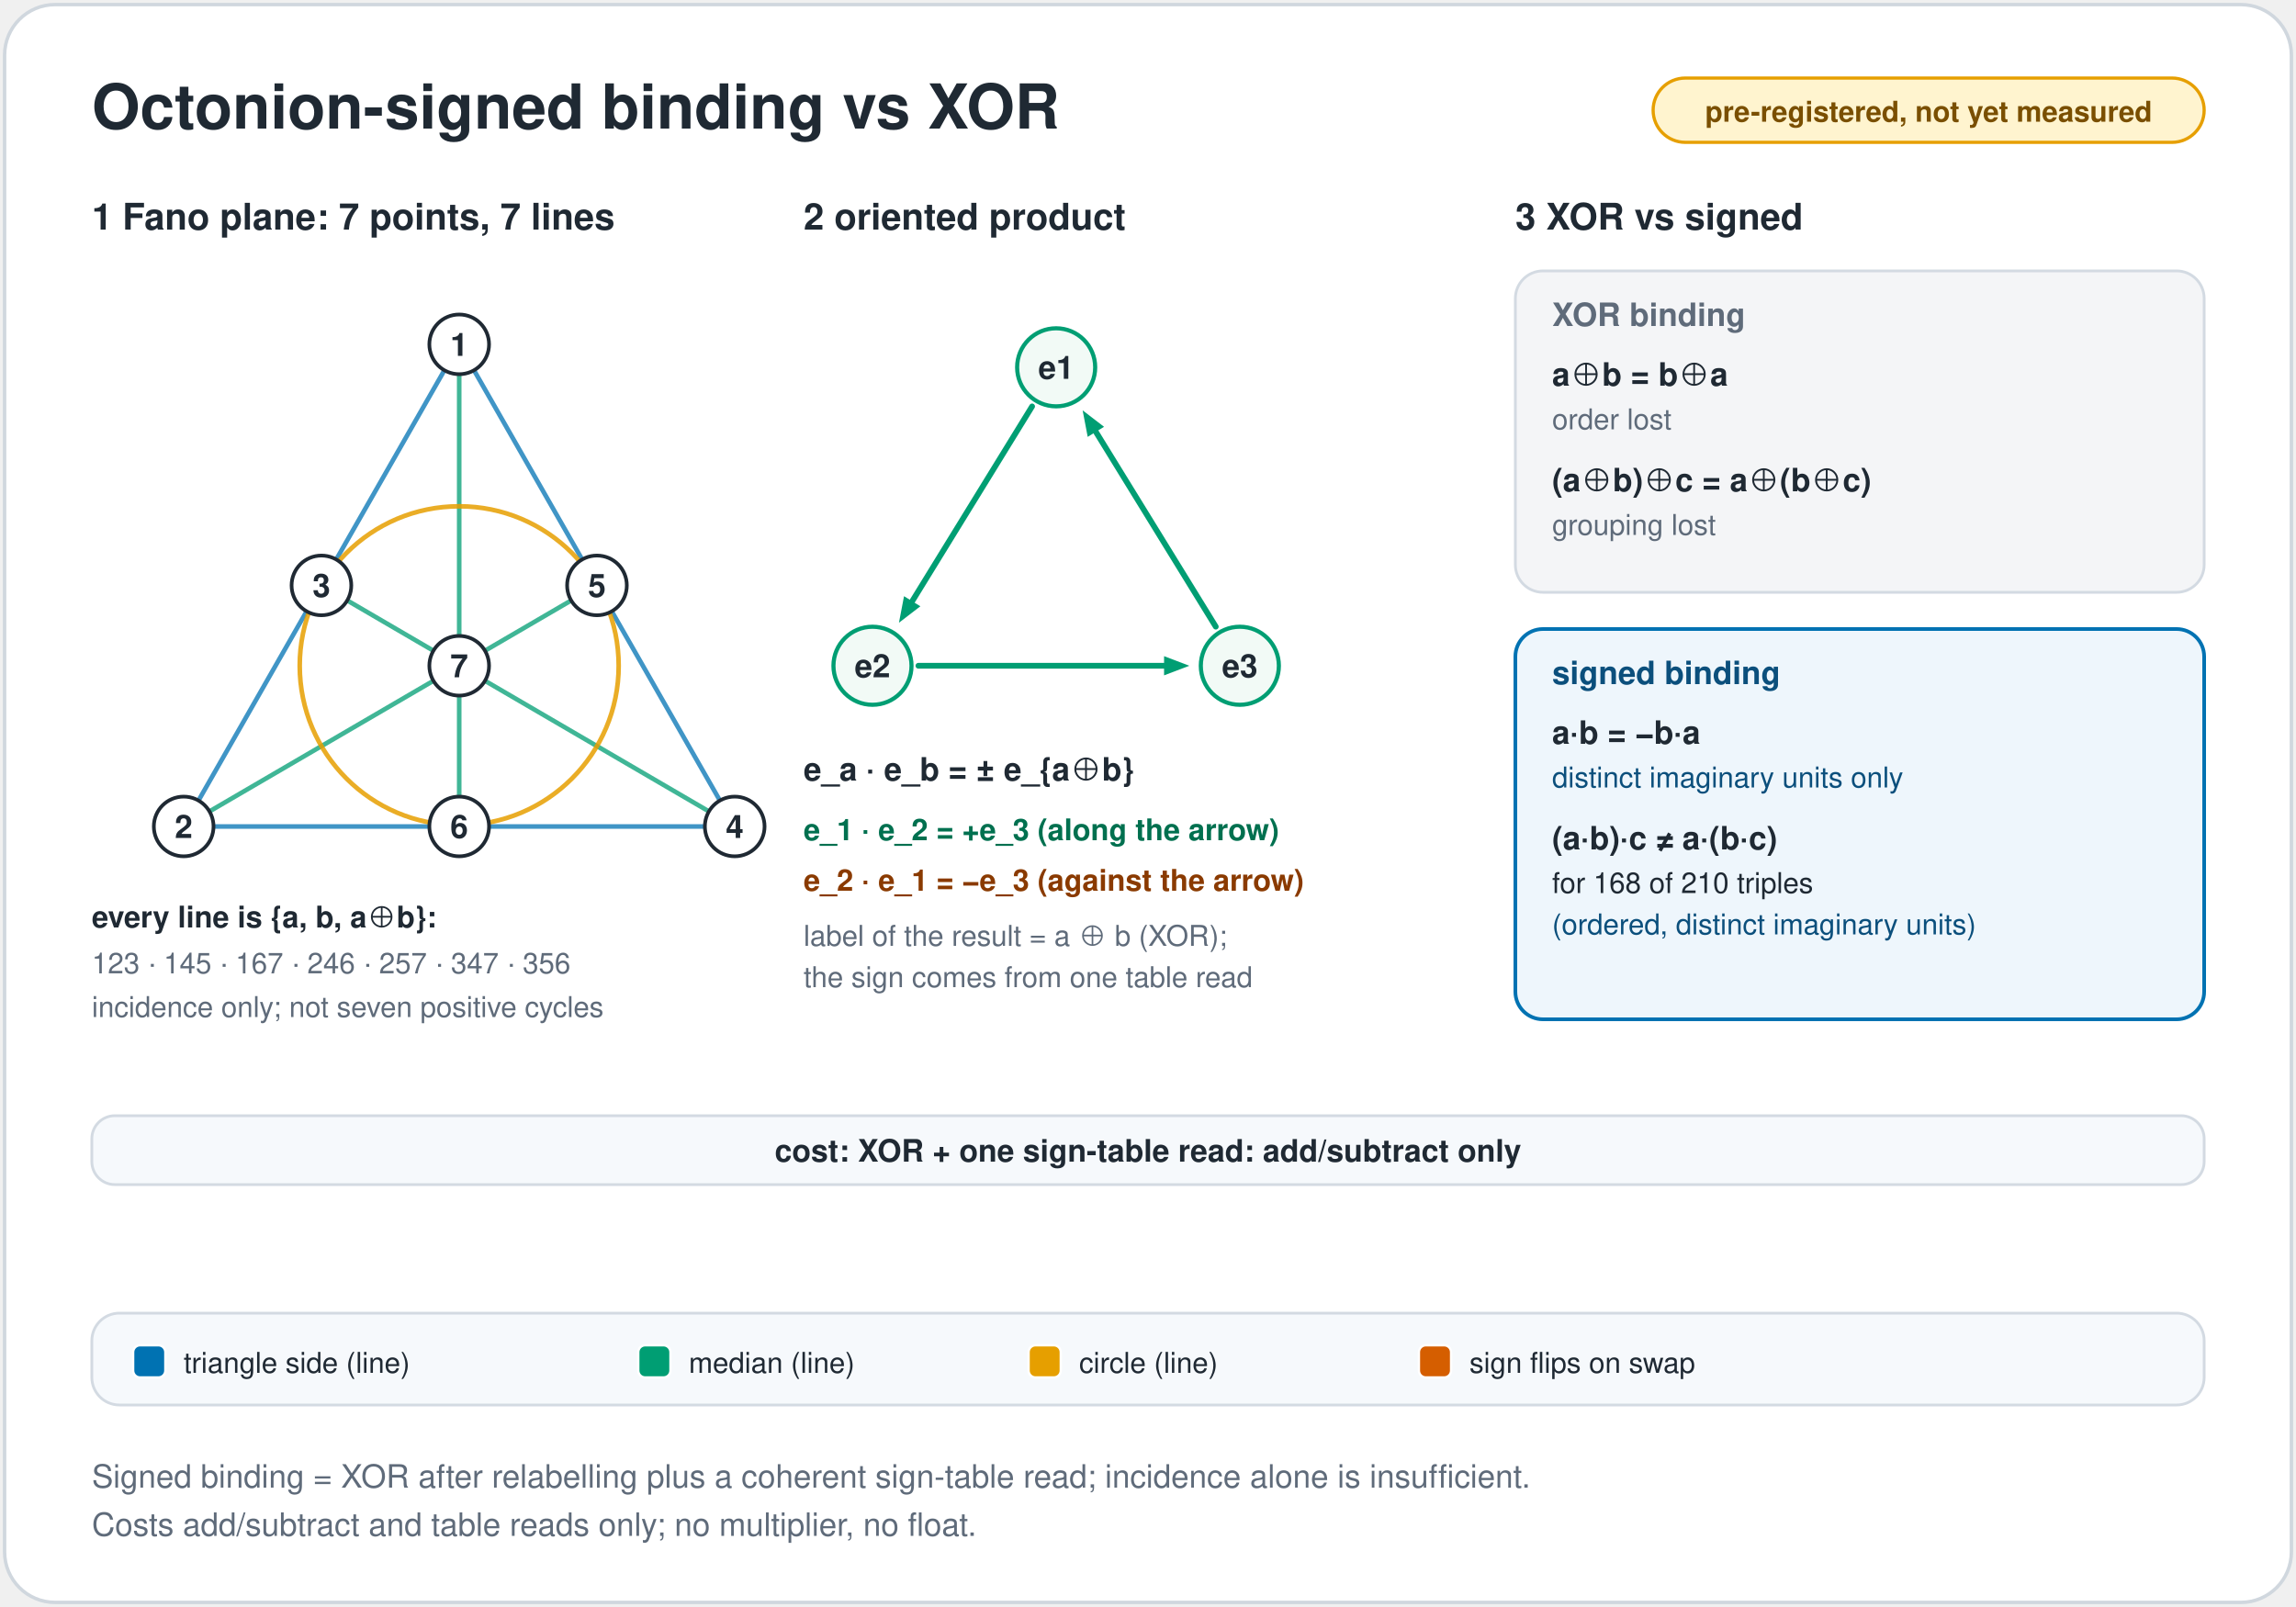
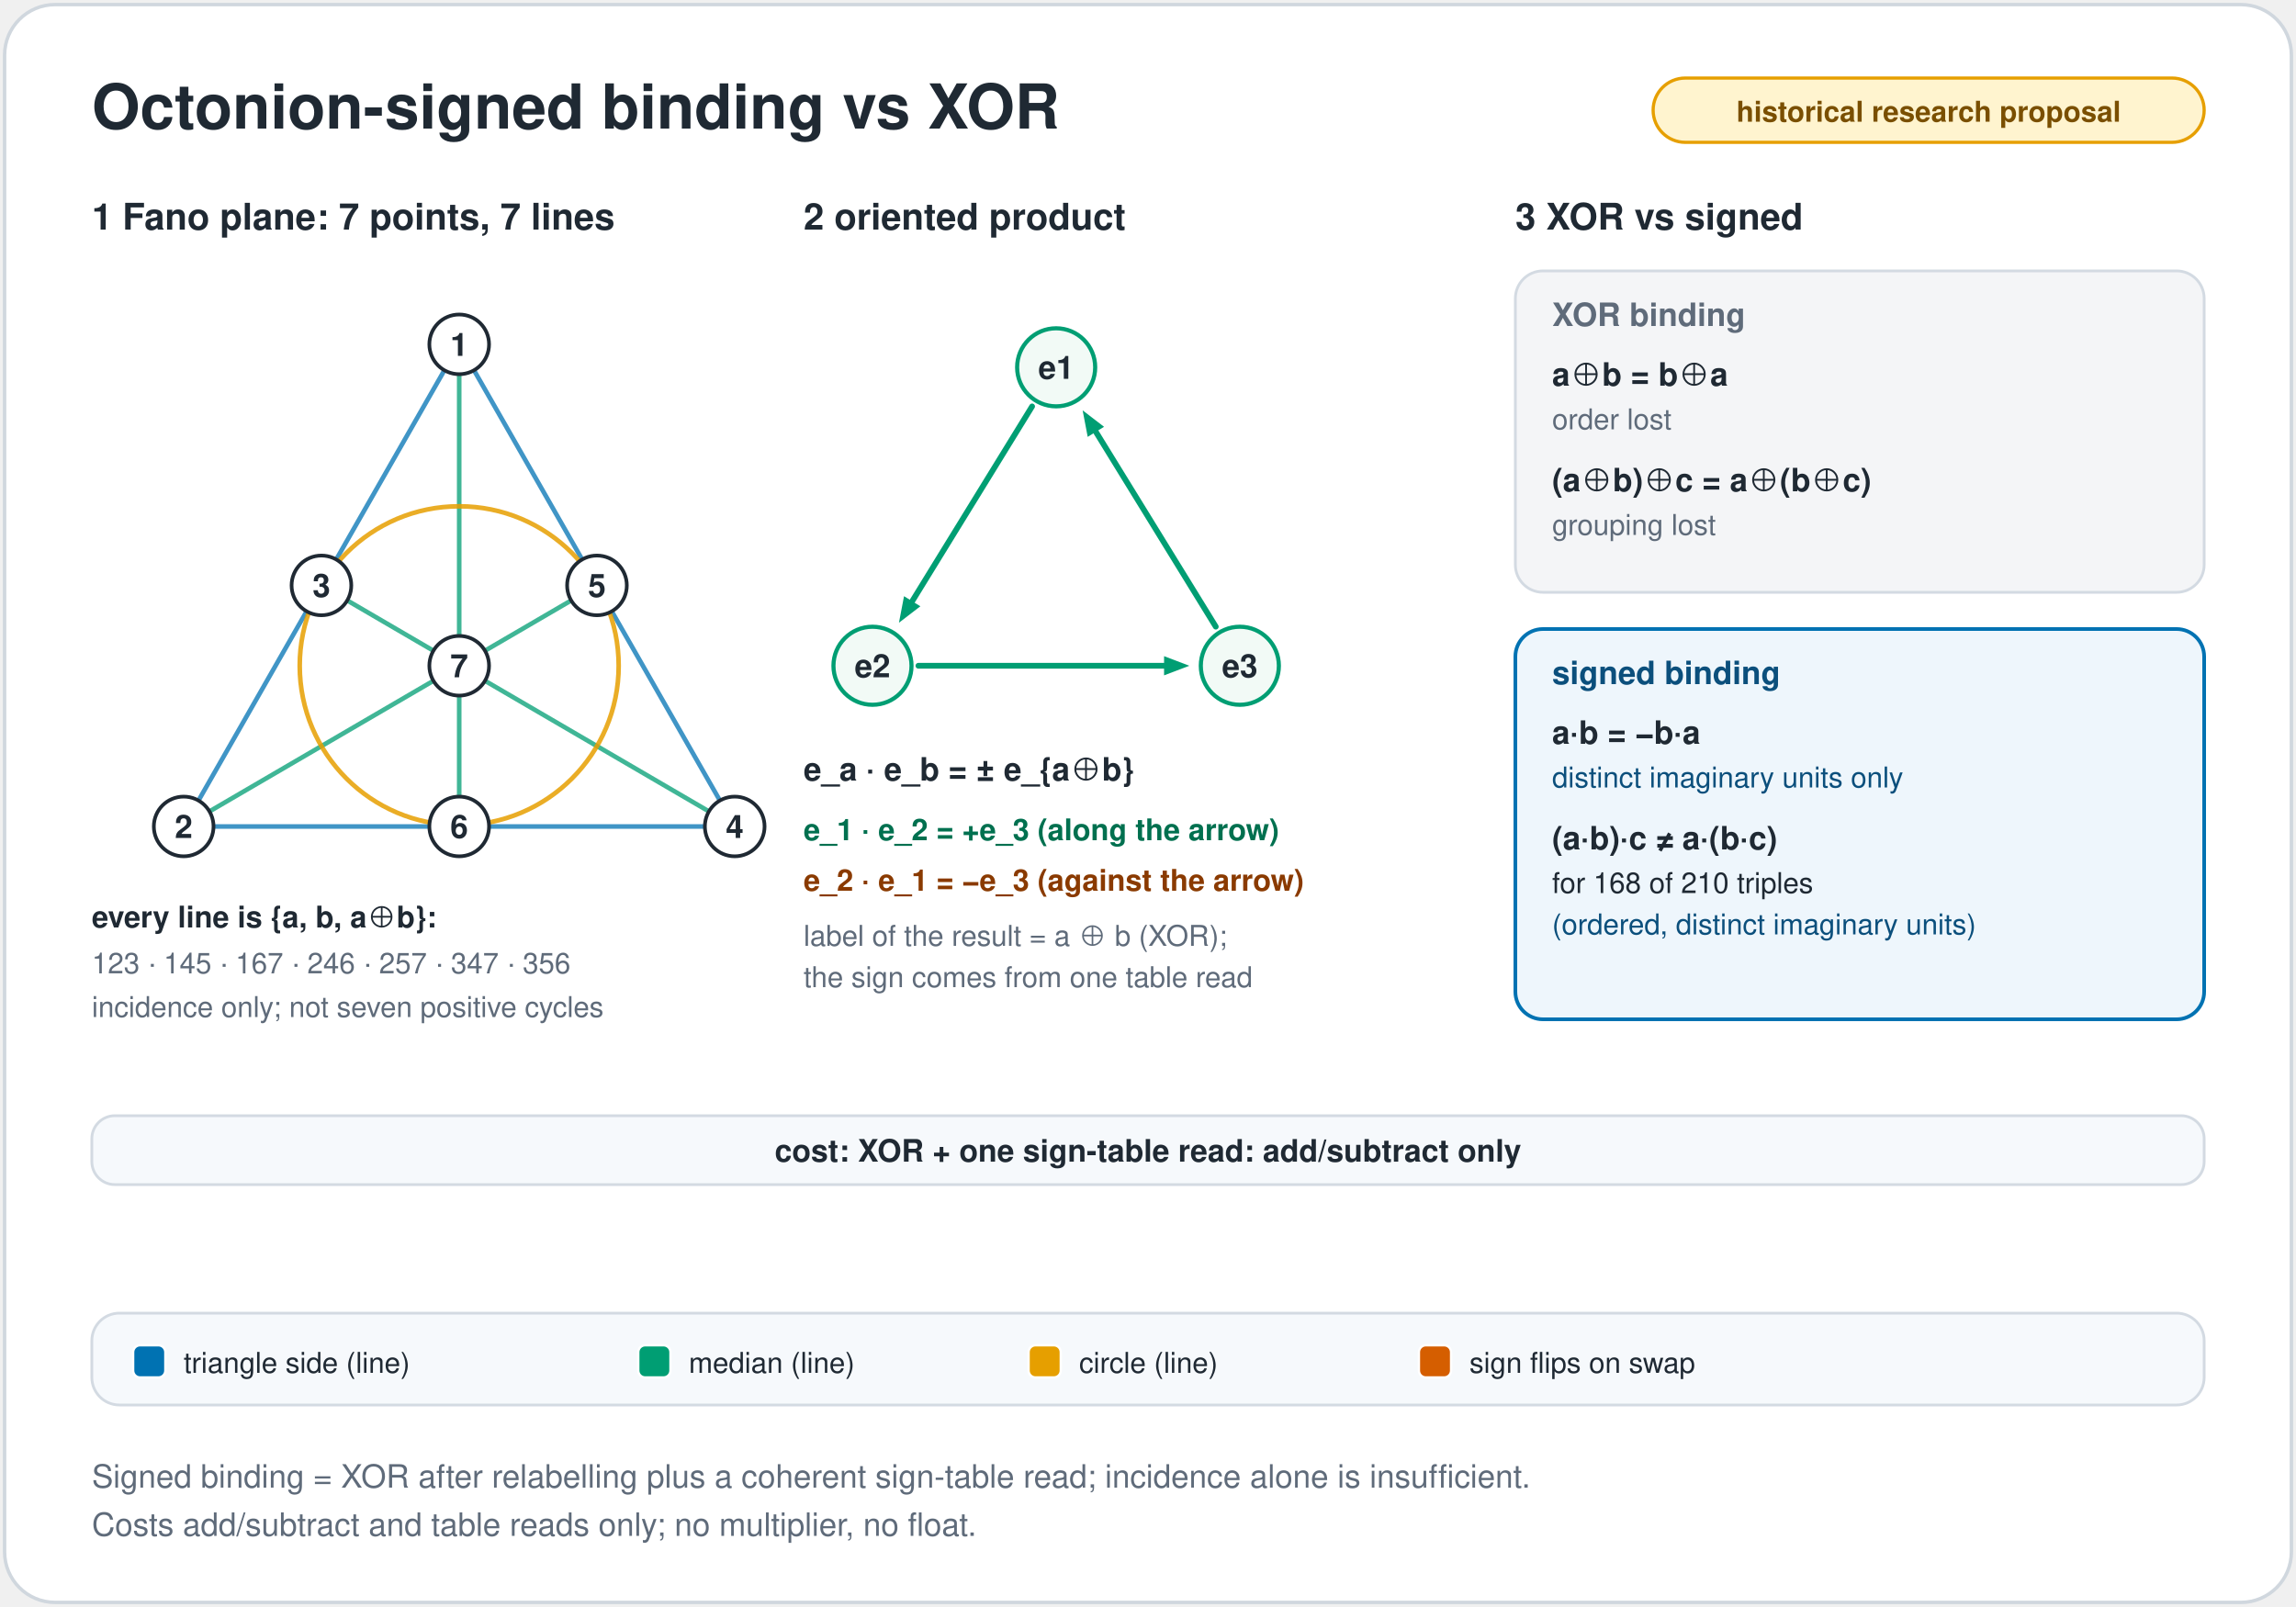
- <svg xmlns="http://www.w3.org/2000/svg" viewBox="0 0 1000 700" width="900" height="630" role="img" aria-labelledby="t d" font-family="-apple-system, BlinkMacSystemFont, 'Segoe UI', Helvetica, Arial, sans-serif">
+ <svg xmlns="http://www.w3.org/2000/svg" viewBox="0 0 1000 700" width="900" height="630" role="img" aria-labelledby="t d" font-family="-apple-system, BlinkMacSystemFont, 'Segoe UI', Helvetica, Arial, 'DejaVu Sans', sans-serif">
  <rect x="2" y="2" width="996" height="696" rx="22" fill="#ffffff" stroke="#d0d7de" stroke-width="1.5" />
  <text x="40" y="56" font-size="27" font-weight="700" fill="#1f2933">Octonion-signed binding vs XOR</text>
  <rect x="720" y="34" width="240" height="28" rx="14" fill="#fff4cf" fill-opacity="1" stroke="#E69F00" stroke-width="1.4" stroke-opacity="1" />
-   <text x="840" y="53" font-size="12.5" fill="#7a4f00" fill-opacity="1" text-anchor="middle" font-weight="bold">pre-registered, not yet measured</text>
+   <text x="840" y="53" font-size="12.5" fill="#7a4f00" fill-opacity="1" text-anchor="middle" font-weight="bold">historical research proposal</text>
  <text x="40" y="100" font-size="16" fill="#1f2933" fill-opacity="1" text-anchor="start" font-weight="bold">1  Fano plane: 7 points, 7 lines</text>
  <text x="350" y="100" font-size="16" fill="#1f2933" fill-opacity="1" text-anchor="start" font-weight="bold">2  oriented product</text>
  <text x="660" y="100" font-size="16" fill="#1f2933" fill-opacity="1" text-anchor="start" font-weight="bold">3  XOR vs signed</text>
  <line x1="80" y1="360" x2="200" y2="150" stroke="#0072B2" stroke-width="2" stroke-opacity="0.75" stroke-linecap="round" />
  <line x1="200" y1="150" x2="320" y2="360" stroke="#0072B2" stroke-width="2" stroke-opacity="0.75" stroke-linecap="round" />
  <line x1="80" y1="360" x2="320" y2="360" stroke="#0072B2" stroke-width="2" stroke-opacity="0.75" stroke-linecap="round" />
  <line x1="200" y1="150" x2="200" y2="360" stroke="#009E73" stroke-width="2" stroke-opacity="0.75" stroke-linecap="round" />
  <line x1="80" y1="360" x2="260" y2="255" stroke="#009E73" stroke-width="2" stroke-opacity="0.75" stroke-linecap="round" />
  <line x1="140" y1="255" x2="320" y2="360" stroke="#009E73" stroke-width="2" stroke-opacity="0.75" stroke-linecap="round" />
  <circle cx="200" cy="290" r="69.46" fill="none" fill-opacity="1" stroke="#E69F00" stroke-width="2" stroke-opacity="0.85" />
  <circle cx="200" cy="150" r="13" fill="#fff" fill-opacity="1" stroke="#1f2933" stroke-width="1.6" stroke-opacity="1" />
  <text x="200" y="155" font-size="14" fill="#1f2933" fill-opacity="1" text-anchor="middle" font-weight="bold">1</text>
  <circle cx="80" cy="360" r="13" fill="#fff" fill-opacity="1" stroke="#1f2933" stroke-width="1.6" stroke-opacity="1" />
  <text x="80" y="365" font-size="14" fill="#1f2933" fill-opacity="1" text-anchor="middle" font-weight="bold">2</text>
  <circle cx="320" cy="360" r="13" fill="#fff" fill-opacity="1" stroke="#1f2933" stroke-width="1.6" stroke-opacity="1" />
  <text x="320" y="365" font-size="14" fill="#1f2933" fill-opacity="1" text-anchor="middle" font-weight="bold">4</text>
  <circle cx="140" cy="255" r="13" fill="#fff" fill-opacity="1" stroke="#1f2933" stroke-width="1.6" stroke-opacity="1" />
  <text x="140" y="260" font-size="14" fill="#1f2933" fill-opacity="1" text-anchor="middle" font-weight="bold">3</text>
  <circle cx="260" cy="255" r="13" fill="#fff" fill-opacity="1" stroke="#1f2933" stroke-width="1.6" stroke-opacity="1" />
  <text x="260" y="260" font-size="14" fill="#1f2933" fill-opacity="1" text-anchor="middle" font-weight="bold">5</text>
  <circle cx="200" cy="360" r="13" fill="#fff" fill-opacity="1" stroke="#1f2933" stroke-width="1.6" stroke-opacity="1" />
  <text x="200" y="365" font-size="14" fill="#1f2933" fill-opacity="1" text-anchor="middle" font-weight="bold">6</text>
  <circle cx="200" cy="290" r="13" fill="#fff" fill-opacity="1" stroke="#1f2933" stroke-width="1.6" stroke-opacity="1" />
  <text x="200" y="295" font-size="14" fill="#1f2933" fill-opacity="1" text-anchor="middle" font-weight="bold">7</text>
  <text x="40" y="404" font-size="13" fill="#1f2933" fill-opacity="1" text-anchor="start" font-weight="bold">every line is {a, b, a⊕b}:</text>
  <text x="40" y="424" font-size="12.5" fill="#5f6b7a" fill-opacity="1" text-anchor="start" font-weight="normal">123 · 145 · 167 · 246 · 257 · 347 · 356</text>
  <text x="40" y="443" font-size="12.5" fill="#5f6b7a" fill-opacity="1" text-anchor="start" font-weight="normal">incidence only; not seven positive cycles</text>
  <line x1="449.52" y1="177.03" x2="394.99" y2="265.64" stroke="#009E73" stroke-width="2.5" stroke-opacity="1" stroke-linecap="round" />
  <polygon points="391.53,271.26 393.74,259.7 400.86,264.09" fill="#009E73" fill-opacity="1" />
  <line x1="400" y1="290" x2="511.4" y2="290" stroke="#009E73" stroke-width="2.5" stroke-opacity="1" stroke-linecap="round" />
  <polygon points="518,290 507,294.18 507,285.82" fill="#009E73" fill-opacity="1" />
  <line x1="529.52" y1="272.97" x2="474.99" y2="184.36" stroke="#009E73" stroke-width="2.5" stroke-opacity="1" stroke-linecap="round" />
  <polygon points="471.53,178.74 480.86,185.91 473.74,190.3" fill="#009E73" fill-opacity="1" />
  <circle cx="460" cy="160" r="17" fill="#f2faf6" fill-opacity="1" stroke="#009E73" stroke-width="1.8" stroke-opacity="1" />
  <text x="460" y="165" font-size="14" fill="#1f2933" fill-opacity="1" text-anchor="middle" font-weight="bold">e1</text>
  <circle cx="380" cy="290" r="17" fill="#f2faf6" fill-opacity="1" stroke="#009E73" stroke-width="1.8" stroke-opacity="1" />
  <text x="380" y="295" font-size="14" fill="#1f2933" fill-opacity="1" text-anchor="middle" font-weight="bold">e2</text>
  <circle cx="540" cy="290" r="17" fill="#f2faf6" fill-opacity="1" stroke="#009E73" stroke-width="1.8" stroke-opacity="1" />
  <text x="540" y="295" font-size="14" fill="#1f2933" fill-opacity="1" text-anchor="middle" font-weight="bold">e3</text>
  <text x="350" y="340" font-size="14" fill="#1f2933" fill-opacity="1" text-anchor="start" font-weight="bold">e_a · e_b = ± e_{a⊕b}</text>
  <text x="350" y="366" font-size="13" fill="#00704f" fill-opacity="1" text-anchor="start" font-weight="bold">e_1 · e_2 = +e_3  (along the arrow)</text>
  <text x="350" y="388" font-size="13" fill="#8a3a00" fill-opacity="1" text-anchor="start" font-weight="bold">e_2 · e_1 = −e_3  (against the arrow)</text>
  <text x="350" y="412" font-size="12.5" fill="#5f6b7a" fill-opacity="1" text-anchor="start" font-weight="normal">label of the result = a ⊕ b (XOR);</text>
  <text x="350" y="430" font-size="12.5" fill="#5f6b7a" fill-opacity="1" text-anchor="start" font-weight="normal">the sign comes from one table read</text>
  <rect x="660" y="118" width="300" height="140" rx="12" fill="#f4f5f7" fill-opacity="1" stroke="#d3dae2" stroke-width="1.2" stroke-opacity="1" />
  <text x="676" y="142" font-size="14" fill="#5f6b7a" fill-opacity="1" text-anchor="start" font-weight="bold">XOR binding</text>
  <text x="676" y="168" font-size="14" fill="#1f2933" fill-opacity="1" text-anchor="start" font-weight="bold">a⊕b = b⊕a</text>
  <text x="676" y="187" font-size="12.5" fill="#5f6b7a" fill-opacity="1" text-anchor="start" font-weight="normal">order lost</text>
  <text x="676" y="214" font-size="14" fill="#1f2933" fill-opacity="1" text-anchor="start" font-weight="bold">(a⊕b)⊕c = a⊕(b⊕c)</text>
  <text x="676" y="233" font-size="12.5" fill="#5f6b7a" fill-opacity="1" text-anchor="start" font-weight="normal">grouping lost</text>
  <rect x="660" y="274" width="300" height="170" rx="12" fill="#eef6fc" fill-opacity="1" stroke="#0072B2" stroke-width="1.6" stroke-opacity="1" />
  <text x="676" y="298" font-size="14" fill="#0b4f7c" fill-opacity="1" text-anchor="start" font-weight="bold">signed binding</text>
  <text x="676" y="324" font-size="14" fill="#1f2933" fill-opacity="1" text-anchor="start" font-weight="bold">a·b = −b·a</text>
  <text x="676" y="343" font-size="12.5" fill="#0b4f7c" fill-opacity="1" text-anchor="start" font-weight="normal">distinct imaginary units only</text>
  <text x="676" y="370" font-size="14" fill="#1f2933" fill-opacity="1" text-anchor="start" font-weight="bold">(a·b)·c ≠ a·(b·c)</text>
  <text x="676" y="389" font-size="12.5" fill="#1f2933" fill-opacity="1" text-anchor="start" font-weight="normal">for 168 of 210 triples</text>
  <text x="676" y="407" font-size="12.5" fill="#0b4f7c" fill-opacity="1" text-anchor="start" font-weight="normal">(ordered, distinct imaginary units)</text>
  <rect x="40" y="486" width="920" height="30" rx="10" fill="#f6f9fc" fill-opacity="1" stroke="#d3dae2" stroke-width="1.2" stroke-opacity="1" />
  <text x="500" y="506" font-size="13.5" fill="#1f2933" fill-opacity="1" text-anchor="middle" font-weight="bold">cost: XOR + one sign-table read: add/subtract only</text>
  <rect x="40" y="572" width="920" height="40" rx="12" fill="#f6f9fc" fill-opacity="1" stroke="#d3dae2" stroke-width="1.2" stroke-opacity="1" />
  <rect x="58" y="586" width="14" height="14" rx="3" fill="#0072B2" fill-opacity="1" stroke="#fff" stroke-width="1" stroke-opacity="1" />
  <text x="80" y="598" font-size="12.5" fill="#1f2933" fill-opacity="1" text-anchor="start" font-weight="normal">triangle side (line)</text>
  <rect x="278" y="586" width="14" height="14" rx="3" fill="#009E73" fill-opacity="1" stroke="#fff" stroke-width="1" stroke-opacity="1" />
  <text x="300" y="598" font-size="12.5" fill="#1f2933" fill-opacity="1" text-anchor="start" font-weight="normal">median (line)</text>
  <rect x="448" y="586" width="14" height="14" rx="3" fill="#E69F00" fill-opacity="1" stroke="#fff" stroke-width="1" stroke-opacity="1" />
  <text x="470" y="598" font-size="12.5" fill="#1f2933" fill-opacity="1" text-anchor="start" font-weight="normal">circle (line)</text>
  <rect x="618" y="586" width="14" height="14" rx="3" fill="#D55E00" fill-opacity="1" stroke="#fff" stroke-width="1" stroke-opacity="1" />
  <text x="640" y="598" font-size="12.5" fill="#1f2933" fill-opacity="1" text-anchor="start" font-weight="normal">sign flips on swap</text>
  <text x="40" y="648" font-size="14" fill="#5f6b7a">Signed binding = XOR after relabelling plus a coherent sign-table read; incidence alone is insufficient.</text>
  <text x="40" y="669" font-size="14" fill="#5f6b7a">Costs add/subtract and table reads only; no multiplier, no float.</text>
</svg>
